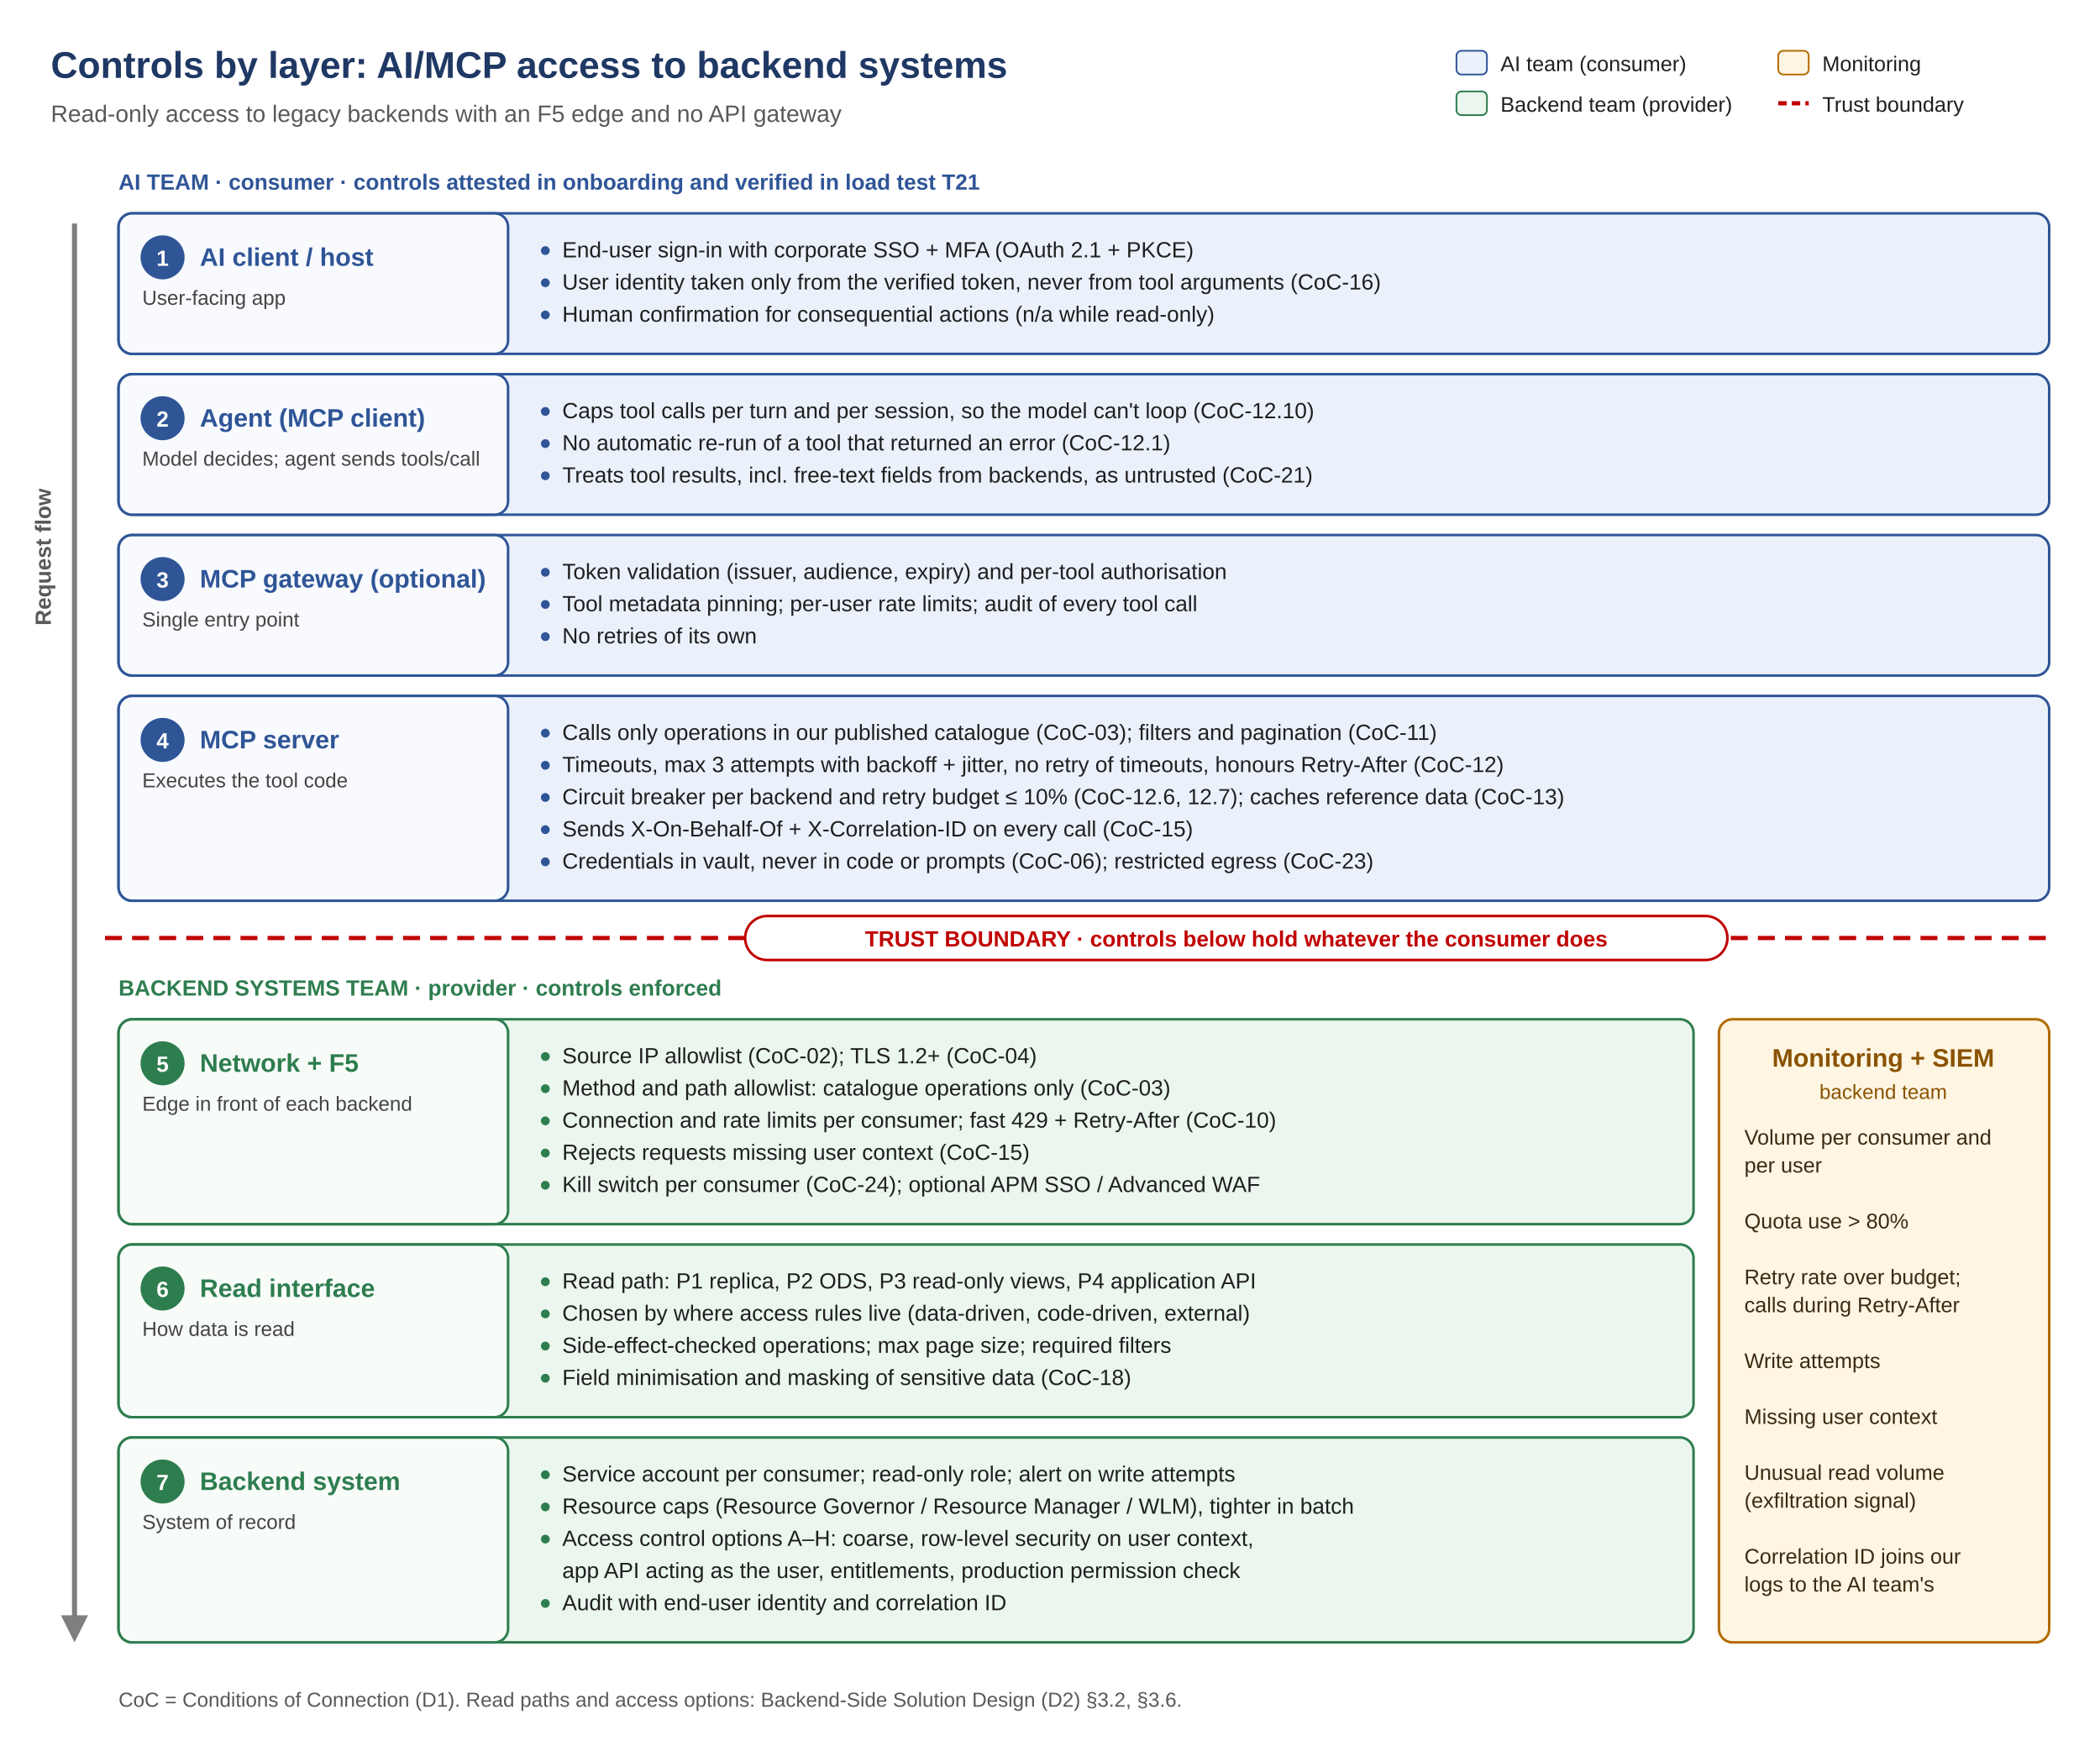
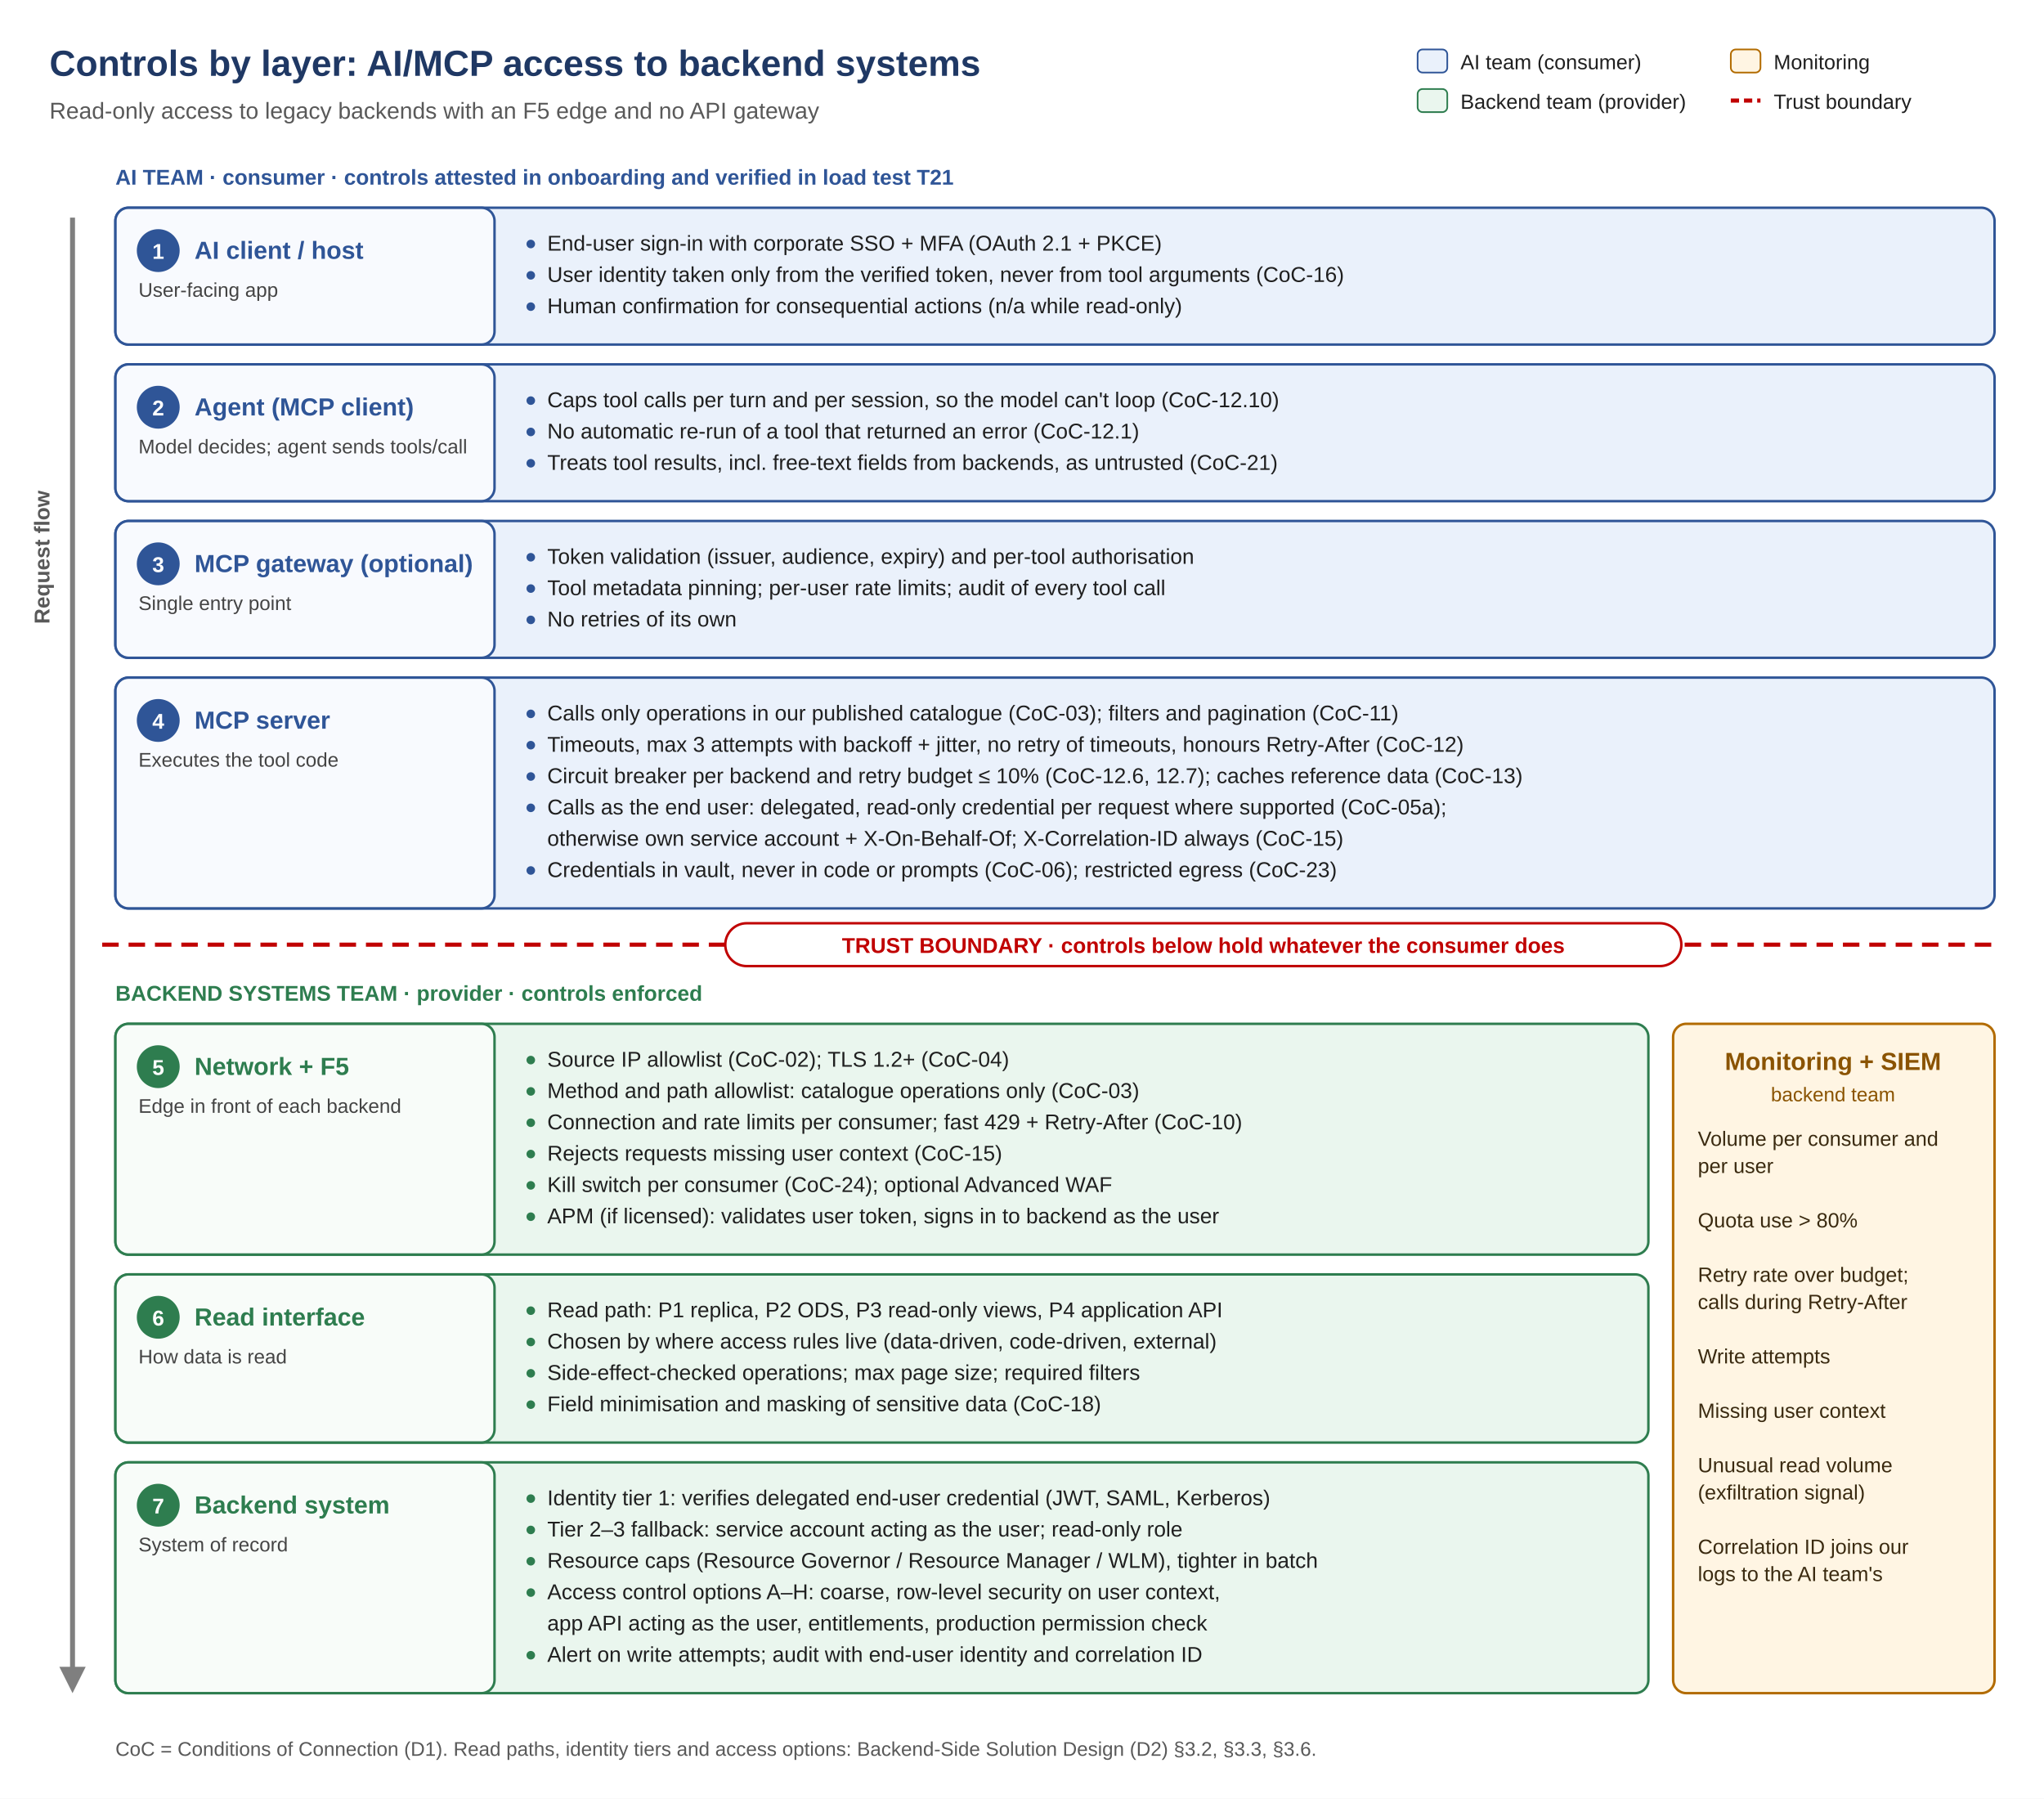
- <svg xmlns="http://www.w3.org/2000/svg" width="1240" height="1034" viewBox="0 0 1240 1034" role="img" aria-labelledby="t d">
-   <rect width="1240" height="1034" fill="#FFFFFF" />
+ <svg xmlns="http://www.w3.org/2000/svg" width="1240" height="1091" viewBox="0 0 1240 1091" role="img" aria-labelledby="t d">
+   <rect width="1240" height="1091" fill="#FFFFFF" />
  <text x="70" y="112" font-family="Arial, Helvetica, sans-serif" font-size="13" font-weight="bold" fill="#2F5597" text-anchor="start">AI TEAM  ·  consumer  ·  controls attested in onboarding and verified in load test T21</text>
  <rect x="70" y="126" width="1140" height="83" rx="8" fill="#EAF1FB" stroke="#2F5597" stroke-width="1.5" />
  <rect x="70" y="126" width="230" height="83" rx="8" fill="#FFFFFF" fill-opacity="0.65" stroke="#2F5597" stroke-width="1.5" />
  <circle cx="96" cy="152" r="13" fill="#2F5597" />
  <text x="96" y="157" font-family="Arial, Helvetica, sans-serif" font-size="13" font-weight="bold" fill="#FFFFFF" text-anchor="middle">1</text>
  <text x="118" y="157" font-family="Arial, Helvetica, sans-serif" font-size="15" font-weight="bold" fill="#2F5597" text-anchor="start">AI client / host</text>
  <text x="84" y="180" font-family="Arial, Helvetica, sans-serif" font-size="12" font-weight="normal" fill="#444444" text-anchor="start">User-facing app</text>
  <circle cx="322" cy="148" r="2.6" fill="#2F5597" />
  <text x="332" y="152" font-family="Arial, Helvetica, sans-serif" font-size="13" font-weight="normal" fill="#1F1F1F" text-anchor="start">End-user sign-in with corporate SSO + MFA (OAuth 2.1 + PKCE)</text>
  <circle cx="322" cy="167" r="2.6" fill="#2F5597" />
  <text x="332" y="171" font-family="Arial, Helvetica, sans-serif" font-size="13" font-weight="normal" fill="#1F1F1F" text-anchor="start">User identity taken only from the verified token, never from tool arguments (CoC-16)</text>
  <circle cx="322" cy="186" r="2.6" fill="#2F5597" />
  <text x="332" y="190" font-family="Arial, Helvetica, sans-serif" font-size="13" font-weight="normal" fill="#1F1F1F" text-anchor="start">Human confirmation for consequential actions (n/a while read-only)</text>
  <rect x="70" y="221" width="1140" height="83" rx="8" fill="#EAF1FB" stroke="#2F5597" stroke-width="1.5" />
  <rect x="70" y="221" width="230" height="83" rx="8" fill="#FFFFFF" fill-opacity="0.65" stroke="#2F5597" stroke-width="1.5" />
  <circle cx="96" cy="247" r="13" fill="#2F5597" />
  <text x="96" y="252" font-family="Arial, Helvetica, sans-serif" font-size="13" font-weight="bold" fill="#FFFFFF" text-anchor="middle">2</text>
  <text x="118" y="252" font-family="Arial, Helvetica, sans-serif" font-size="15" font-weight="bold" fill="#2F5597" text-anchor="start">Agent (MCP client)</text>
  <text x="84" y="275" font-family="Arial, Helvetica, sans-serif" font-size="12" font-weight="normal" fill="#444444" text-anchor="start">Model decides; agent sends tools/call</text>
  <circle cx="322" cy="243" r="2.6" fill="#2F5597" />
  <text x="332" y="247" font-family="Arial, Helvetica, sans-serif" font-size="13" font-weight="normal" fill="#1F1F1F" text-anchor="start">Caps tool calls per turn and per session, so the model can't loop (CoC-12.10)</text>
  <circle cx="322" cy="262" r="2.6" fill="#2F5597" />
  <text x="332" y="266" font-family="Arial, Helvetica, sans-serif" font-size="13" font-weight="normal" fill="#1F1F1F" text-anchor="start">No automatic re-run of a tool that returned an error (CoC-12.1)</text>
  <circle cx="322" cy="281" r="2.6" fill="#2F5597" />
  <text x="332" y="285" font-family="Arial, Helvetica, sans-serif" font-size="13" font-weight="normal" fill="#1F1F1F" text-anchor="start">Treats tool results, incl. free-text fields from backends, as untrusted (CoC-21)</text>
  <rect x="70" y="316" width="1140" height="83" rx="8" fill="#EAF1FB" stroke="#2F5597" stroke-width="1.5" />
  <rect x="70" y="316" width="230" height="83" rx="8" fill="#FFFFFF" fill-opacity="0.65" stroke="#2F5597" stroke-width="1.5" />
  <circle cx="96" cy="342" r="13" fill="#2F5597" />
  <text x="96" y="347" font-family="Arial, Helvetica, sans-serif" font-size="13" font-weight="bold" fill="#FFFFFF" text-anchor="middle">3</text>
  <text x="118" y="347" font-family="Arial, Helvetica, sans-serif" font-size="15" font-weight="bold" fill="#2F5597" text-anchor="start">MCP gateway (optional)</text>
  <text x="84" y="370" font-family="Arial, Helvetica, sans-serif" font-size="12" font-weight="normal" fill="#444444" text-anchor="start">Single entry point</text>
  <circle cx="322" cy="338" r="2.6" fill="#2F5597" />
  <text x="332" y="342" font-family="Arial, Helvetica, sans-serif" font-size="13" font-weight="normal" fill="#1F1F1F" text-anchor="start">Token validation (issuer, audience, expiry) and per-tool authorisation</text>
  <circle cx="322" cy="357" r="2.6" fill="#2F5597" />
  <text x="332" y="361" font-family="Arial, Helvetica, sans-serif" font-size="13" font-weight="normal" fill="#1F1F1F" text-anchor="start">Tool metadata pinning; per-user rate limits; audit of every tool call</text>
  <circle cx="322" cy="376" r="2.6" fill="#2F5597" />
  <text x="332" y="380" font-family="Arial, Helvetica, sans-serif" font-size="13" font-weight="normal" fill="#1F1F1F" text-anchor="start">No retries of its own</text>
-   <rect x="70" y="411" width="1140" height="121" rx="8" fill="#EAF1FB" stroke="#2F5597" stroke-width="1.5" />
-   <rect x="70" y="411" width="230" height="121" rx="8" fill="#FFFFFF" fill-opacity="0.65" stroke="#2F5597" stroke-width="1.5" />
+   <rect x="70" y="411" width="1140" height="140" rx="8" fill="#EAF1FB" stroke="#2F5597" stroke-width="1.5" />
+   <rect x="70" y="411" width="230" height="140" rx="8" fill="#FFFFFF" fill-opacity="0.65" stroke="#2F5597" stroke-width="1.5" />
  <circle cx="96" cy="437" r="13" fill="#2F5597" />
  <text x="96" y="442" font-family="Arial, Helvetica, sans-serif" font-size="13" font-weight="bold" fill="#FFFFFF" text-anchor="middle">4</text>
  <text x="118" y="442" font-family="Arial, Helvetica, sans-serif" font-size="15" font-weight="bold" fill="#2F5597" text-anchor="start">MCP server</text>
  <text x="84" y="465" font-family="Arial, Helvetica, sans-serif" font-size="12" font-weight="normal" fill="#444444" text-anchor="start">Executes the tool code</text>
  <circle cx="322" cy="433" r="2.6" fill="#2F5597" />
  <text x="332" y="437" font-family="Arial, Helvetica, sans-serif" font-size="13" font-weight="normal" fill="#1F1F1F" text-anchor="start">Calls only operations in our published catalogue (CoC-03); filters and pagination (CoC-11)</text>
  <circle cx="322" cy="452" r="2.6" fill="#2F5597" />
  <text x="332" y="456" font-family="Arial, Helvetica, sans-serif" font-size="13" font-weight="normal" fill="#1F1F1F" text-anchor="start">Timeouts, max 3 attempts with backoff + jitter, no retry of timeouts, honours Retry-After (CoC-12)</text>
  <circle cx="322" cy="471" r="2.6" fill="#2F5597" />
  <text x="332" y="475" font-family="Arial, Helvetica, sans-serif" font-size="13" font-weight="normal" fill="#1F1F1F" text-anchor="start">Circuit breaker per backend and retry budget ≤ 10% (CoC-12.6, 12.7); caches reference data (CoC-13)</text>
  <circle cx="322" cy="490" r="2.6" fill="#2F5597" />
-   <text x="332" y="494" font-family="Arial, Helvetica, sans-serif" font-size="13" font-weight="normal" fill="#1F1F1F" text-anchor="start">Sends X-On-Behalf-Of + X-Correlation-ID on every call (CoC-15)</text>
-   <circle cx="322" cy="509" r="2.6" fill="#2F5597" />
-   <text x="332" y="513" font-family="Arial, Helvetica, sans-serif" font-size="13" font-weight="normal" fill="#1F1F1F" text-anchor="start">Credentials in vault, never in code or prompts (CoC-06); restricted egress (CoC-23)</text>
-   <line x1="62" y1="554" x2="1210" y2="554" stroke="#C00000" stroke-width="2.5" stroke-dasharray="10 6" />
-   <rect x="440" y="541" width="580" height="26" rx="13" fill="#FFFFFF" stroke="#C00000" stroke-width="1.5" />
-   <text x="730" y="559" font-family="Arial, Helvetica, sans-serif" font-size="13" font-weight="bold" fill="#C00000" text-anchor="middle">TRUST BOUNDARY  ·  controls below hold whatever the consumer does</text>
-   <text x="70" y="588" font-family="Arial, Helvetica, sans-serif" font-size="13" font-weight="bold" fill="#2E7D4F" text-anchor="start">BACKEND SYSTEMS TEAM  ·  provider  ·  controls enforced</text>
-   <rect x="70" y="602" width="930" height="121" rx="8" fill="#EAF6EE" stroke="#2E7D4F" stroke-width="1.5" />
-   <rect x="70" y="602" width="230" height="121" rx="8" fill="#FFFFFF" fill-opacity="0.65" stroke="#2E7D4F" stroke-width="1.5" />
-   <circle cx="96" cy="628" r="13" fill="#2E7D4F" />
-   <text x="96" y="633" font-family="Arial, Helvetica, sans-serif" font-size="13" font-weight="bold" fill="#FFFFFF" text-anchor="middle">5</text>
-   <text x="118" y="633" font-family="Arial, Helvetica, sans-serif" font-size="15" font-weight="bold" fill="#2E7D4F" text-anchor="start">Network + F5</text>
-   <text x="84" y="656" font-family="Arial, Helvetica, sans-serif" font-size="12" font-weight="normal" fill="#444444" text-anchor="start">Edge in front of each backend</text>
-   <circle cx="322" cy="624" r="2.6" fill="#2E7D4F" />
-   <text x="332" y="628" font-family="Arial, Helvetica, sans-serif" font-size="13" font-weight="normal" fill="#1F1F1F" text-anchor="start">Source IP allowlist (CoC-02); TLS 1.2+ (CoC-04)</text>
+   <text x="332" y="494" font-family="Arial, Helvetica, sans-serif" font-size="13" font-weight="normal" fill="#1F1F1F" text-anchor="start">Calls as the end user: delegated, read-only credential per request where supported (CoC-05a);</text>
+   <text x="332" y="513" font-family="Arial, Helvetica, sans-serif" font-size="13" font-weight="normal" fill="#1F1F1F" text-anchor="start">otherwise own service account + X-On-Behalf-Of; X-Correlation-ID always (CoC-15)</text>
+   <circle cx="322" cy="528" r="2.6" fill="#2F5597" />
+   <text x="332" y="532" font-family="Arial, Helvetica, sans-serif" font-size="13" font-weight="normal" fill="#1F1F1F" text-anchor="start">Credentials in vault, never in code or prompts (CoC-06); restricted egress (CoC-23)</text>
+   <line x1="62" y1="573" x2="1210" y2="573" stroke="#C00000" stroke-width="2.5" stroke-dasharray="10 6" />
+   <rect x="440" y="560" width="580" height="26" rx="13" fill="#FFFFFF" stroke="#C00000" stroke-width="1.5" />
+   <text x="730" y="578" font-family="Arial, Helvetica, sans-serif" font-size="13" font-weight="bold" fill="#C00000" text-anchor="middle">TRUST BOUNDARY  ·  controls below hold whatever the consumer does</text>
+   <text x="70" y="607" font-family="Arial, Helvetica, sans-serif" font-size="13" font-weight="bold" fill="#2E7D4F" text-anchor="start">BACKEND SYSTEMS TEAM  ·  provider  ·  controls enforced</text>
+   <rect x="70" y="621" width="930" height="140" rx="8" fill="#EAF6EE" stroke="#2E7D4F" stroke-width="1.5" />
+   <rect x="70" y="621" width="230" height="140" rx="8" fill="#FFFFFF" fill-opacity="0.65" stroke="#2E7D4F" stroke-width="1.5" />
+   <circle cx="96" cy="647" r="13" fill="#2E7D4F" />
+   <text x="96" y="652" font-family="Arial, Helvetica, sans-serif" font-size="13" font-weight="bold" fill="#FFFFFF" text-anchor="middle">5</text>
+   <text x="118" y="652" font-family="Arial, Helvetica, sans-serif" font-size="15" font-weight="bold" fill="#2E7D4F" text-anchor="start">Network + F5</text>
+   <text x="84" y="675" font-family="Arial, Helvetica, sans-serif" font-size="12" font-weight="normal" fill="#444444" text-anchor="start">Edge in front of each backend</text>
  <circle cx="322" cy="643" r="2.6" fill="#2E7D4F" />
-   <text x="332" y="647" font-family="Arial, Helvetica, sans-serif" font-size="13" font-weight="normal" fill="#1F1F1F" text-anchor="start">Method and path allowlist: catalogue operations only (CoC-03)</text>
+   <text x="332" y="647" font-family="Arial, Helvetica, sans-serif" font-size="13" font-weight="normal" fill="#1F1F1F" text-anchor="start">Source IP allowlist (CoC-02); TLS 1.2+ (CoC-04)</text>
  <circle cx="322" cy="662" r="2.6" fill="#2E7D4F" />
-   <text x="332" y="666" font-family="Arial, Helvetica, sans-serif" font-size="13" font-weight="normal" fill="#1F1F1F" text-anchor="start">Connection and rate limits per consumer; fast 429 + Retry-After (CoC-10)</text>
+   <text x="332" y="666" font-family="Arial, Helvetica, sans-serif" font-size="13" font-weight="normal" fill="#1F1F1F" text-anchor="start">Method and path allowlist: catalogue operations only (CoC-03)</text>
  <circle cx="322" cy="681" r="2.6" fill="#2E7D4F" />
-   <text x="332" y="685" font-family="Arial, Helvetica, sans-serif" font-size="13" font-weight="normal" fill="#1F1F1F" text-anchor="start">Rejects requests missing user context (CoC-15)</text>
+   <text x="332" y="685" font-family="Arial, Helvetica, sans-serif" font-size="13" font-weight="normal" fill="#1F1F1F" text-anchor="start">Connection and rate limits per consumer; fast 429 + Retry-After (CoC-10)</text>
  <circle cx="322" cy="700" r="2.6" fill="#2E7D4F" />
-   <text x="332" y="704" font-family="Arial, Helvetica, sans-serif" font-size="13" font-weight="normal" fill="#1F1F1F" text-anchor="start">Kill switch per consumer (CoC-24); optional APM SSO / Advanced WAF</text>
-   <rect x="70" y="735" width="930" height="102" rx="8" fill="#EAF6EE" stroke="#2E7D4F" stroke-width="1.5" />
-   <rect x="70" y="735" width="230" height="102" rx="8" fill="#FFFFFF" fill-opacity="0.65" stroke="#2E7D4F" stroke-width="1.5" />
-   <circle cx="96" cy="761" r="13" fill="#2E7D4F" />
-   <text x="96" y="766" font-family="Arial, Helvetica, sans-serif" font-size="13" font-weight="bold" fill="#FFFFFF" text-anchor="middle">6</text>
-   <text x="118" y="766" font-family="Arial, Helvetica, sans-serif" font-size="15" font-weight="bold" fill="#2E7D4F" text-anchor="start">Read interface</text>
-   <text x="84" y="789" font-family="Arial, Helvetica, sans-serif" font-size="12" font-weight="normal" fill="#444444" text-anchor="start">How data is read</text>
-   <circle cx="322" cy="757" r="2.6" fill="#2E7D4F" />
-   <text x="332" y="761" font-family="Arial, Helvetica, sans-serif" font-size="13" font-weight="normal" fill="#1F1F1F" text-anchor="start">Read path: P1 replica, P2 ODS, P3 read-only views, P4 application API</text>
-   <circle cx="322" cy="776" r="2.6" fill="#2E7D4F" />
-   <text x="332" y="780" font-family="Arial, Helvetica, sans-serif" font-size="13" font-weight="normal" fill="#1F1F1F" text-anchor="start">Chosen by where access rules live (data-driven, code-driven, external)</text>
+   <text x="332" y="704" font-family="Arial, Helvetica, sans-serif" font-size="13" font-weight="normal" fill="#1F1F1F" text-anchor="start">Rejects requests missing user context (CoC-15)</text>
+   <circle cx="322" cy="719" r="2.6" fill="#2E7D4F" />
+   <text x="332" y="723" font-family="Arial, Helvetica, sans-serif" font-size="13" font-weight="normal" fill="#1F1F1F" text-anchor="start">Kill switch per consumer (CoC-24); optional Advanced WAF</text>
+   <circle cx="322" cy="738" r="2.6" fill="#2E7D4F" />
+   <text x="332" y="742" font-family="Arial, Helvetica, sans-serif" font-size="13" font-weight="normal" fill="#1F1F1F" text-anchor="start">APM (if licensed): validates user token, signs in to backend as the user</text>
+   <rect x="70" y="773" width="930" height="102" rx="8" fill="#EAF6EE" stroke="#2E7D4F" stroke-width="1.5" />
+   <rect x="70" y="773" width="230" height="102" rx="8" fill="#FFFFFF" fill-opacity="0.65" stroke="#2E7D4F" stroke-width="1.5" />
+   <circle cx="96" cy="799" r="13" fill="#2E7D4F" />
+   <text x="96" y="804" font-family="Arial, Helvetica, sans-serif" font-size="13" font-weight="bold" fill="#FFFFFF" text-anchor="middle">6</text>
+   <text x="118" y="804" font-family="Arial, Helvetica, sans-serif" font-size="15" font-weight="bold" fill="#2E7D4F" text-anchor="start">Read interface</text>
+   <text x="84" y="827" font-family="Arial, Helvetica, sans-serif" font-size="12" font-weight="normal" fill="#444444" text-anchor="start">How data is read</text>
  <circle cx="322" cy="795" r="2.6" fill="#2E7D4F" />
-   <text x="332" y="799" font-family="Arial, Helvetica, sans-serif" font-size="13" font-weight="normal" fill="#1F1F1F" text-anchor="start">Side-effect-checked operations; max page size; required filters</text>
+   <text x="332" y="799" font-family="Arial, Helvetica, sans-serif" font-size="13" font-weight="normal" fill="#1F1F1F" text-anchor="start">Read path: P1 replica, P2 ODS, P3 read-only views, P4 application API</text>
  <circle cx="322" cy="814" r="2.6" fill="#2E7D4F" />
-   <text x="332" y="818" font-family="Arial, Helvetica, sans-serif" font-size="13" font-weight="normal" fill="#1F1F1F" text-anchor="start">Field minimisation and masking of sensitive data (CoC-18)</text>
-   <rect x="70" y="849" width="930" height="121" rx="8" fill="#EAF6EE" stroke="#2E7D4F" stroke-width="1.5" />
-   <rect x="70" y="849" width="230" height="121" rx="8" fill="#FFFFFF" fill-opacity="0.65" stroke="#2E7D4F" stroke-width="1.5" />
-   <circle cx="96" cy="875" r="13" fill="#2E7D4F" />
-   <text x="96" y="880" font-family="Arial, Helvetica, sans-serif" font-size="13" font-weight="bold" fill="#FFFFFF" text-anchor="middle">7</text>
-   <text x="118" y="880" font-family="Arial, Helvetica, sans-serif" font-size="15" font-weight="bold" fill="#2E7D4F" text-anchor="start">Backend system</text>
-   <text x="84" y="903" font-family="Arial, Helvetica, sans-serif" font-size="12" font-weight="normal" fill="#444444" text-anchor="start">System of record</text>
-   <circle cx="322" cy="871" r="2.6" fill="#2E7D4F" />
-   <text x="332" y="875" font-family="Arial, Helvetica, sans-serif" font-size="13" font-weight="normal" fill="#1F1F1F" text-anchor="start">Service account per consumer; read-only role; alert on write attempts</text>
-   <circle cx="322" cy="890" r="2.6" fill="#2E7D4F" />
-   <text x="332" y="894" font-family="Arial, Helvetica, sans-serif" font-size="13" font-weight="normal" fill="#1F1F1F" text-anchor="start">Resource caps (Resource Governor / Resource Manager / WLM), tighter in batch</text>
+   <text x="332" y="818" font-family="Arial, Helvetica, sans-serif" font-size="13" font-weight="normal" fill="#1F1F1F" text-anchor="start">Chosen by where access rules live (data-driven, code-driven, external)</text>
+   <circle cx="322" cy="833" r="2.6" fill="#2E7D4F" />
+   <text x="332" y="837" font-family="Arial, Helvetica, sans-serif" font-size="13" font-weight="normal" fill="#1F1F1F" text-anchor="start">Side-effect-checked operations; max page size; required filters</text>
+   <circle cx="322" cy="852" r="2.6" fill="#2E7D4F" />
+   <text x="332" y="856" font-family="Arial, Helvetica, sans-serif" font-size="13" font-weight="normal" fill="#1F1F1F" text-anchor="start">Field minimisation and masking of sensitive data (CoC-18)</text>
+   <rect x="70" y="887" width="930" height="140" rx="8" fill="#EAF6EE" stroke="#2E7D4F" stroke-width="1.5" />
+   <rect x="70" y="887" width="230" height="140" rx="8" fill="#FFFFFF" fill-opacity="0.65" stroke="#2E7D4F" stroke-width="1.5" />
+   <circle cx="96" cy="913" r="13" fill="#2E7D4F" />
+   <text x="96" y="918" font-family="Arial, Helvetica, sans-serif" font-size="13" font-weight="bold" fill="#FFFFFF" text-anchor="middle">7</text>
+   <text x="118" y="918" font-family="Arial, Helvetica, sans-serif" font-size="15" font-weight="bold" fill="#2E7D4F" text-anchor="start">Backend system</text>
+   <text x="84" y="941" font-family="Arial, Helvetica, sans-serif" font-size="12" font-weight="normal" fill="#444444" text-anchor="start">System of record</text>
  <circle cx="322" cy="909" r="2.6" fill="#2E7D4F" />
-   <text x="332" y="913" font-family="Arial, Helvetica, sans-serif" font-size="13" font-weight="normal" fill="#1F1F1F" text-anchor="start">Access control options A–H: coarse, row-level security on user context,</text>
-   <text x="332" y="932" font-family="Arial, Helvetica, sans-serif" font-size="13" font-weight="normal" fill="#1F1F1F" text-anchor="start">app API acting as the user, entitlements, production permission check</text>
+   <text x="332" y="913" font-family="Arial, Helvetica, sans-serif" font-size="13" font-weight="normal" fill="#1F1F1F" text-anchor="start">Identity tier 1: verifies delegated end-user credential (JWT, SAML, Kerberos)</text>
+   <circle cx="322" cy="928" r="2.6" fill="#2E7D4F" />
+   <text x="332" y="932" font-family="Arial, Helvetica, sans-serif" font-size="13" font-weight="normal" fill="#1F1F1F" text-anchor="start">Tier 2–3 fallback: service account acting as the user; read-only role</text>
  <circle cx="322" cy="947" r="2.6" fill="#2E7D4F" />
-   <text x="332" y="951" font-family="Arial, Helvetica, sans-serif" font-size="13" font-weight="normal" fill="#1F1F1F" text-anchor="start">Audit with end-user identity and correlation ID</text>
-   <rect x="1015" y="602" width="195" height="368" rx="8" fill="#FFF5E3" stroke="#B26B00" stroke-width="1.5" />
-   <text x="1112" y="630" font-family="Arial, Helvetica, sans-serif" font-size="15" font-weight="bold" fill="#8A5300" text-anchor="middle">Monitoring + SIEM</text>
-   <text x="1112" y="649" font-family="Arial, Helvetica, sans-serif" font-size="12" font-weight="normal" fill="#8A5300" text-anchor="middle">backend team</text>
-   <text x="1030" y="676.0" font-family="Arial, Helvetica, sans-serif" font-size="12.5" font-weight="normal" fill="#3A2A10" text-anchor="start">Volume per consumer and</text>
-   <text x="1030" y="692.5" font-family="Arial, Helvetica, sans-serif" font-size="12.5" font-weight="normal" fill="#3A2A10" text-anchor="start">per user</text>
-   <text x="1030" y="725.5" font-family="Arial, Helvetica, sans-serif" font-size="12.5" font-weight="normal" fill="#3A2A10" text-anchor="start">Quota use &gt; 80%</text>
-   <text x="1030" y="758.5" font-family="Arial, Helvetica, sans-serif" font-size="12.5" font-weight="normal" fill="#3A2A10" text-anchor="start">Retry rate over budget;</text>
-   <text x="1030" y="775.0" font-family="Arial, Helvetica, sans-serif" font-size="12.5" font-weight="normal" fill="#3A2A10" text-anchor="start">calls during Retry-After</text>
-   <text x="1030" y="808.0" font-family="Arial, Helvetica, sans-serif" font-size="12.5" font-weight="normal" fill="#3A2A10" text-anchor="start">Write attempts</text>
-   <text x="1030" y="841.0" font-family="Arial, Helvetica, sans-serif" font-size="12.5" font-weight="normal" fill="#3A2A10" text-anchor="start">Missing user context</text>
-   <text x="1030" y="874.0" font-family="Arial, Helvetica, sans-serif" font-size="12.5" font-weight="normal" fill="#3A2A10" text-anchor="start">Unusual read volume</text>
-   <text x="1030" y="890.5" font-family="Arial, Helvetica, sans-serif" font-size="12.5" font-weight="normal" fill="#3A2A10" text-anchor="start">(exfiltration signal)</text>
-   <text x="1030" y="923.5" font-family="Arial, Helvetica, sans-serif" font-size="12.5" font-weight="normal" fill="#3A2A10" text-anchor="start">Correlation ID joins our</text>
-   <text x="1030" y="940.0" font-family="Arial, Helvetica, sans-serif" font-size="12.5" font-weight="normal" fill="#3A2A10" text-anchor="start">logs to the AI team's</text>
-   <line x1="44" y1="132" x2="44" y2="956" stroke="#7F7F7F" stroke-width="3" />
-   <polygon points="36,954 52,954 44,970" fill="#7F7F7F" />
-   <text x="30" y="329" font-family="Arial, Helvetica, sans-serif" font-size="13" font-weight="bold" fill="#595959" text-anchor="middle" transform="rotate(-90 30 329)">Request flow</text>
-   <text x="70" y="1008" font-family="Arial, Helvetica, sans-serif" font-size="12" font-weight="normal" fill="#595959" text-anchor="start">CoC = Conditions of Connection (D1). Read paths and access options: Backend-Side Solution Design (D2) §3.2, §3.6.</text>
+   <text x="332" y="951" font-family="Arial, Helvetica, sans-serif" font-size="13" font-weight="normal" fill="#1F1F1F" text-anchor="start">Resource caps (Resource Governor / Resource Manager / WLM), tighter in batch</text>
+   <circle cx="322" cy="966" r="2.6" fill="#2E7D4F" />
+   <text x="332" y="970" font-family="Arial, Helvetica, sans-serif" font-size="13" font-weight="normal" fill="#1F1F1F" text-anchor="start">Access control options A–H: coarse, row-level security on user context,</text>
+   <text x="332" y="989" font-family="Arial, Helvetica, sans-serif" font-size="13" font-weight="normal" fill="#1F1F1F" text-anchor="start">app API acting as the user, entitlements, production permission check</text>
+   <circle cx="322" cy="1004" r="2.6" fill="#2E7D4F" />
+   <text x="332" y="1008" font-family="Arial, Helvetica, sans-serif" font-size="13" font-weight="normal" fill="#1F1F1F" text-anchor="start">Alert on write attempts; audit with end-user identity and correlation ID</text>
+   <rect x="1015" y="621" width="195" height="406" rx="8" fill="#FFF5E3" stroke="#B26B00" stroke-width="1.5" />
+   <text x="1112" y="649" font-family="Arial, Helvetica, sans-serif" font-size="15" font-weight="bold" fill="#8A5300" text-anchor="middle">Monitoring + SIEM</text>
+   <text x="1112" y="668" font-family="Arial, Helvetica, sans-serif" font-size="12" font-weight="normal" fill="#8A5300" text-anchor="middle">backend team</text>
+   <text x="1030" y="695.0" font-family="Arial, Helvetica, sans-serif" font-size="12.5" font-weight="normal" fill="#3A2A10" text-anchor="start">Volume per consumer and</text>
+   <text x="1030" y="711.5" font-family="Arial, Helvetica, sans-serif" font-size="12.5" font-weight="normal" fill="#3A2A10" text-anchor="start">per user</text>
+   <text x="1030" y="744.5" font-family="Arial, Helvetica, sans-serif" font-size="12.5" font-weight="normal" fill="#3A2A10" text-anchor="start">Quota use &gt; 80%</text>
+   <text x="1030" y="777.5" font-family="Arial, Helvetica, sans-serif" font-size="12.5" font-weight="normal" fill="#3A2A10" text-anchor="start">Retry rate over budget;</text>
+   <text x="1030" y="794.0" font-family="Arial, Helvetica, sans-serif" font-size="12.5" font-weight="normal" fill="#3A2A10" text-anchor="start">calls during Retry-After</text>
+   <text x="1030" y="827.0" font-family="Arial, Helvetica, sans-serif" font-size="12.5" font-weight="normal" fill="#3A2A10" text-anchor="start">Write attempts</text>
+   <text x="1030" y="860.0" font-family="Arial, Helvetica, sans-serif" font-size="12.5" font-weight="normal" fill="#3A2A10" text-anchor="start">Missing user context</text>
+   <text x="1030" y="893.0" font-family="Arial, Helvetica, sans-serif" font-size="12.5" font-weight="normal" fill="#3A2A10" text-anchor="start">Unusual read volume</text>
+   <text x="1030" y="909.5" font-family="Arial, Helvetica, sans-serif" font-size="12.5" font-weight="normal" fill="#3A2A10" text-anchor="start">(exfiltration signal)</text>
+   <text x="1030" y="942.5" font-family="Arial, Helvetica, sans-serif" font-size="12.5" font-weight="normal" fill="#3A2A10" text-anchor="start">Correlation ID joins our</text>
+   <text x="1030" y="959.0" font-family="Arial, Helvetica, sans-serif" font-size="12.5" font-weight="normal" fill="#3A2A10" text-anchor="start">logs to the AI team's</text>
+   <line x1="44" y1="132" x2="44" y2="1013" stroke="#7F7F7F" stroke-width="3" />
+   <polygon points="36,1011 52,1011 44,1027" fill="#7F7F7F" />
+   <text x="30" y="338" font-family="Arial, Helvetica, sans-serif" font-size="13" font-weight="bold" fill="#595959" text-anchor="middle" transform="rotate(-90 30 338)">Request flow</text>
+   <text x="70" y="1065" font-family="Arial, Helvetica, sans-serif" font-size="12" font-weight="normal" fill="#595959" text-anchor="start">CoC = Conditions of Connection (D1). Read paths, identity tiers and access options: Backend-Side Solution Design (D2) §3.2, §3.3, §3.6.</text>
  <text x="30" y="46" font-family="Arial, Helvetica, sans-serif" font-size="22" font-weight="bold" fill="#1F3864" text-anchor="start">Controls by layer: AI/MCP access to backend systems</text>
  <text x="30" y="72" font-family="Arial, Helvetica, sans-serif" font-size="14" font-weight="normal" fill="#595959" text-anchor="start">Read-only access to legacy backends with an F5 edge and no API gateway</text>
  <rect x="860" y="30" width="18" height="14" rx="3" fill="#EAF1FB" stroke="#2F5597" />
  <text x="886" y="42" font-family="Arial, Helvetica, sans-serif" font-size="12.5" font-weight="normal" fill="#1F1F1F" text-anchor="start">AI team (consumer)</text>
  <rect x="860" y="54" width="18" height="14" rx="3" fill="#EAF6EE" stroke="#2E7D4F" />
  <text x="886" y="66" font-family="Arial, Helvetica, sans-serif" font-size="12.5" font-weight="normal" fill="#1F1F1F" text-anchor="start">Backend team (provider)</text>
  <rect x="1050" y="30" width="18" height="14" rx="3" fill="#FFF5E3" stroke="#B26B00" />
  <text x="1076" y="42" font-family="Arial, Helvetica, sans-serif" font-size="12.5" font-weight="normal" fill="#1F1F1F" text-anchor="start">Monitoring</text>
  <line x1="1050" y1="61" x2="1068" y2="61" stroke="#C00000" stroke-width="2.5" stroke-dasharray="5 3" />
  <text x="1076" y="66" font-family="Arial, Helvetica, sans-serif" font-size="12.5" font-weight="normal" fill="#1F1F1F" text-anchor="start">Trust boundary</text>
</svg>
